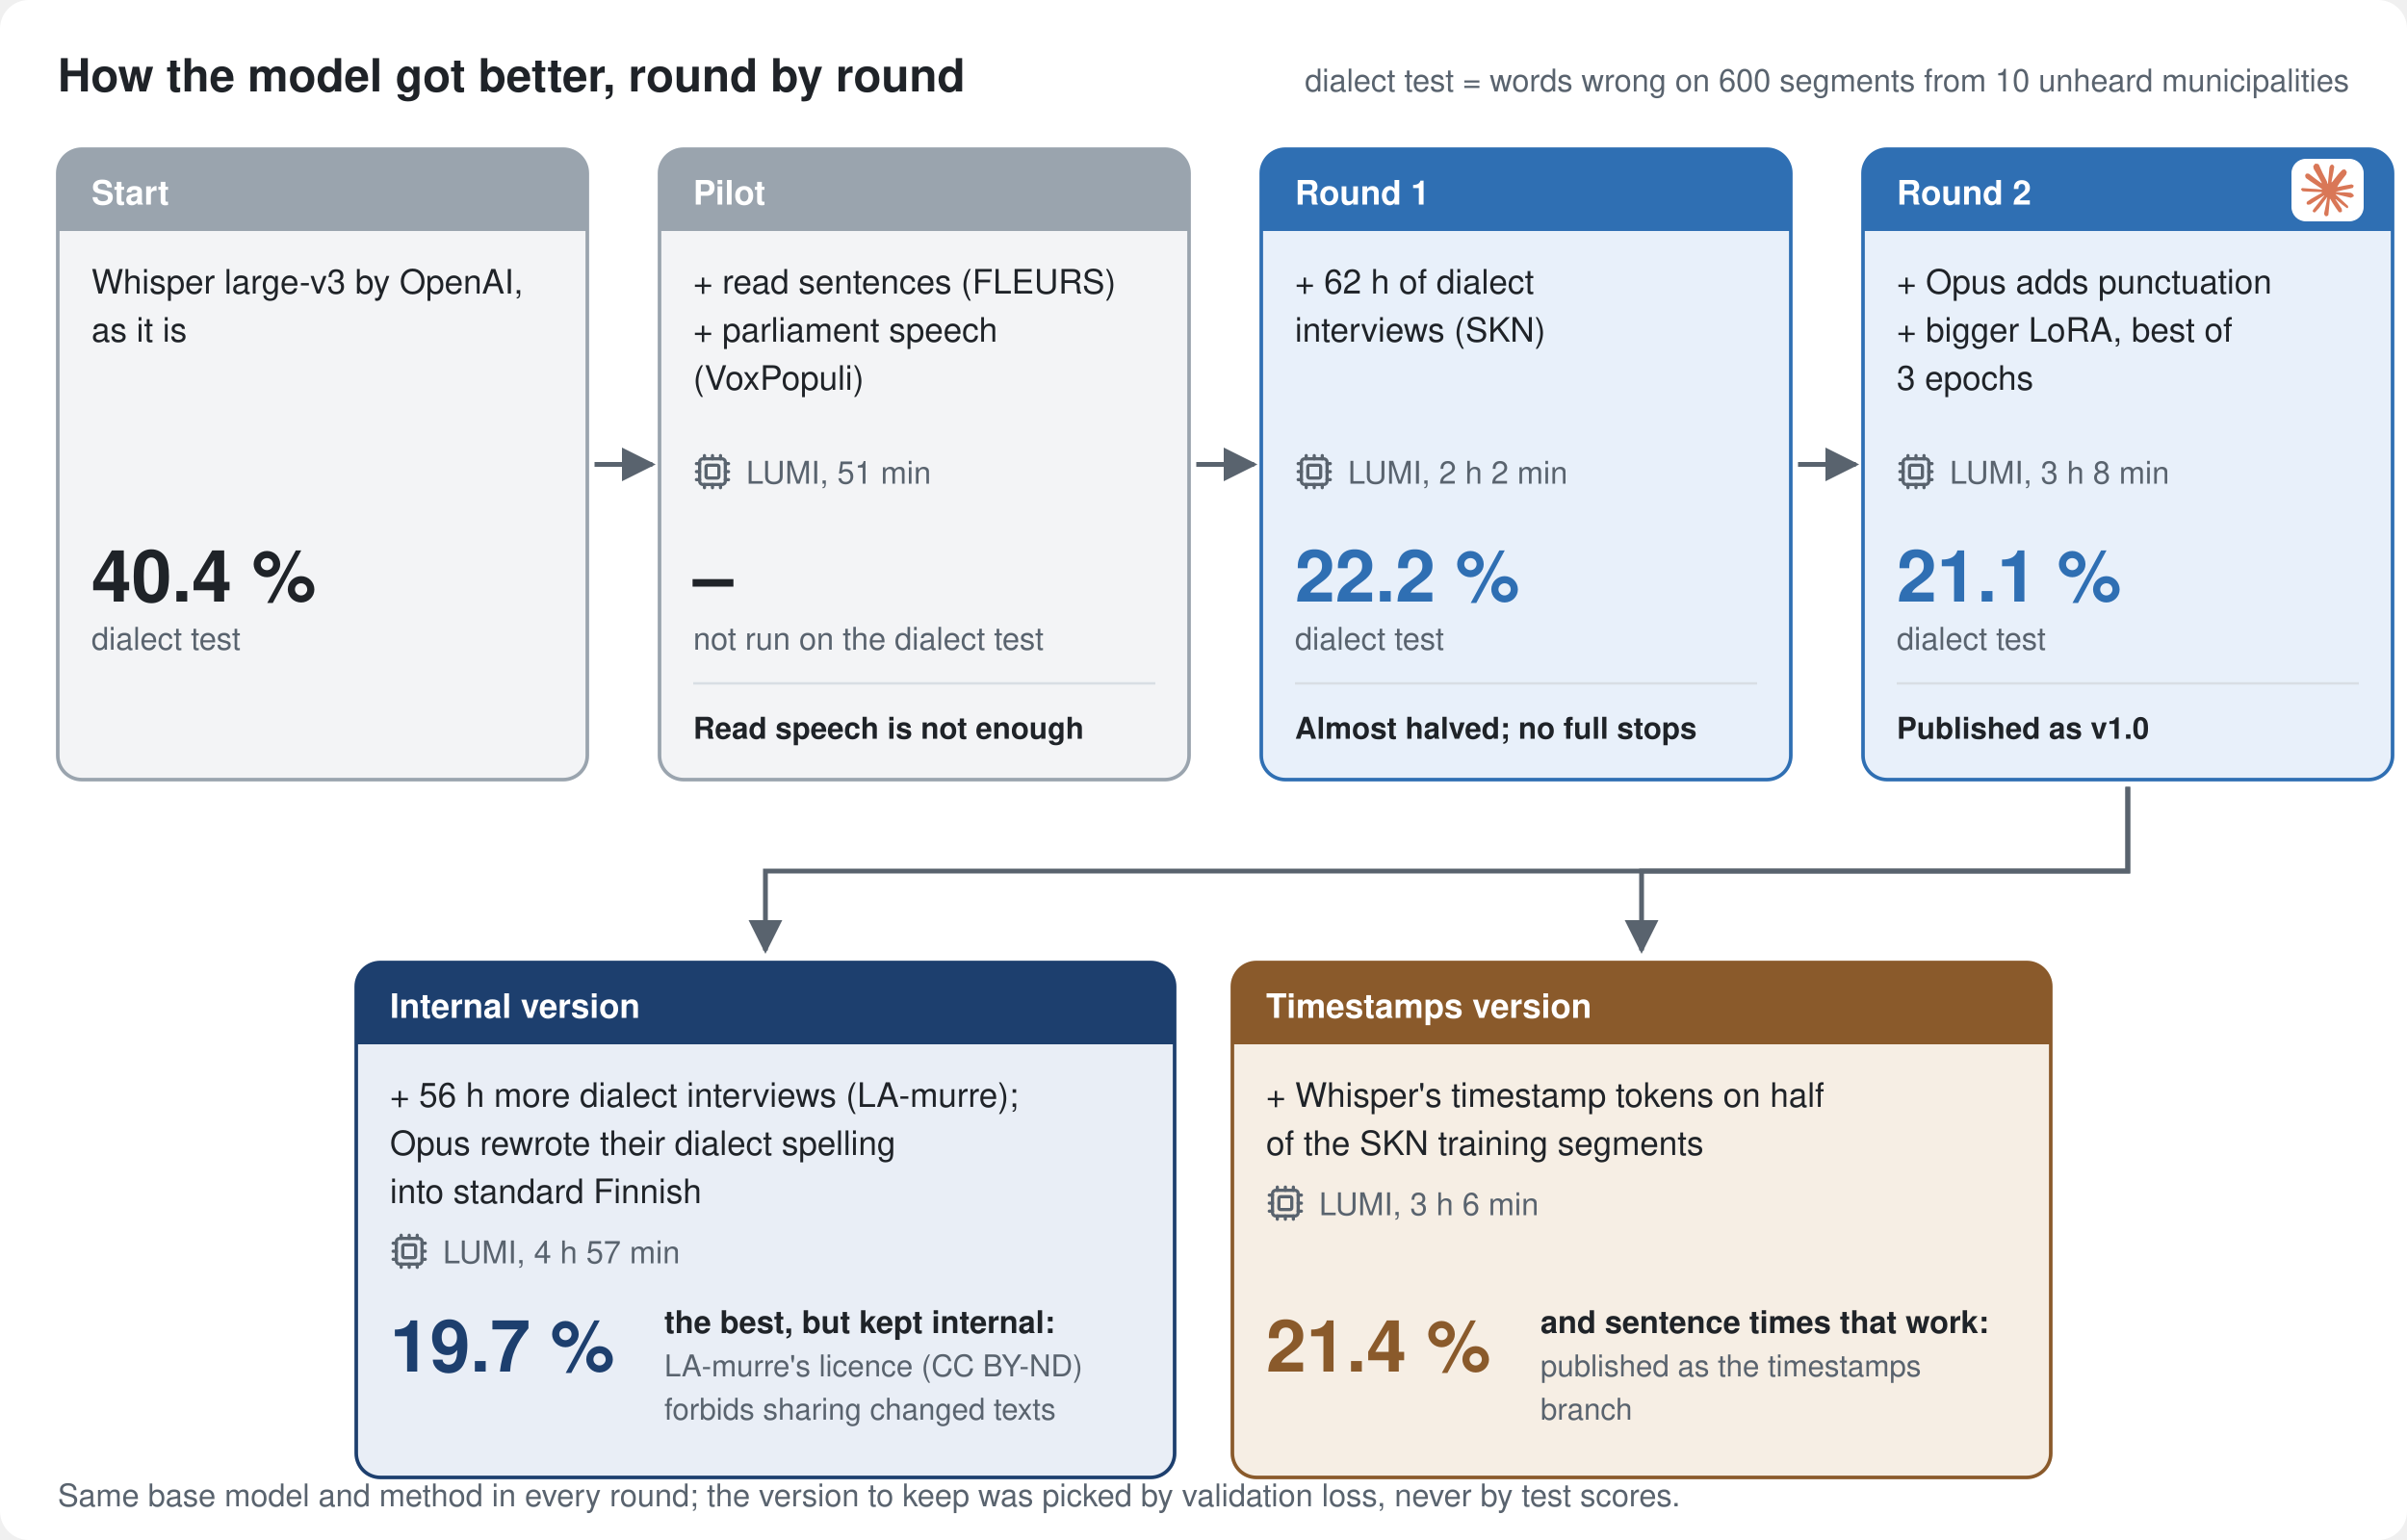
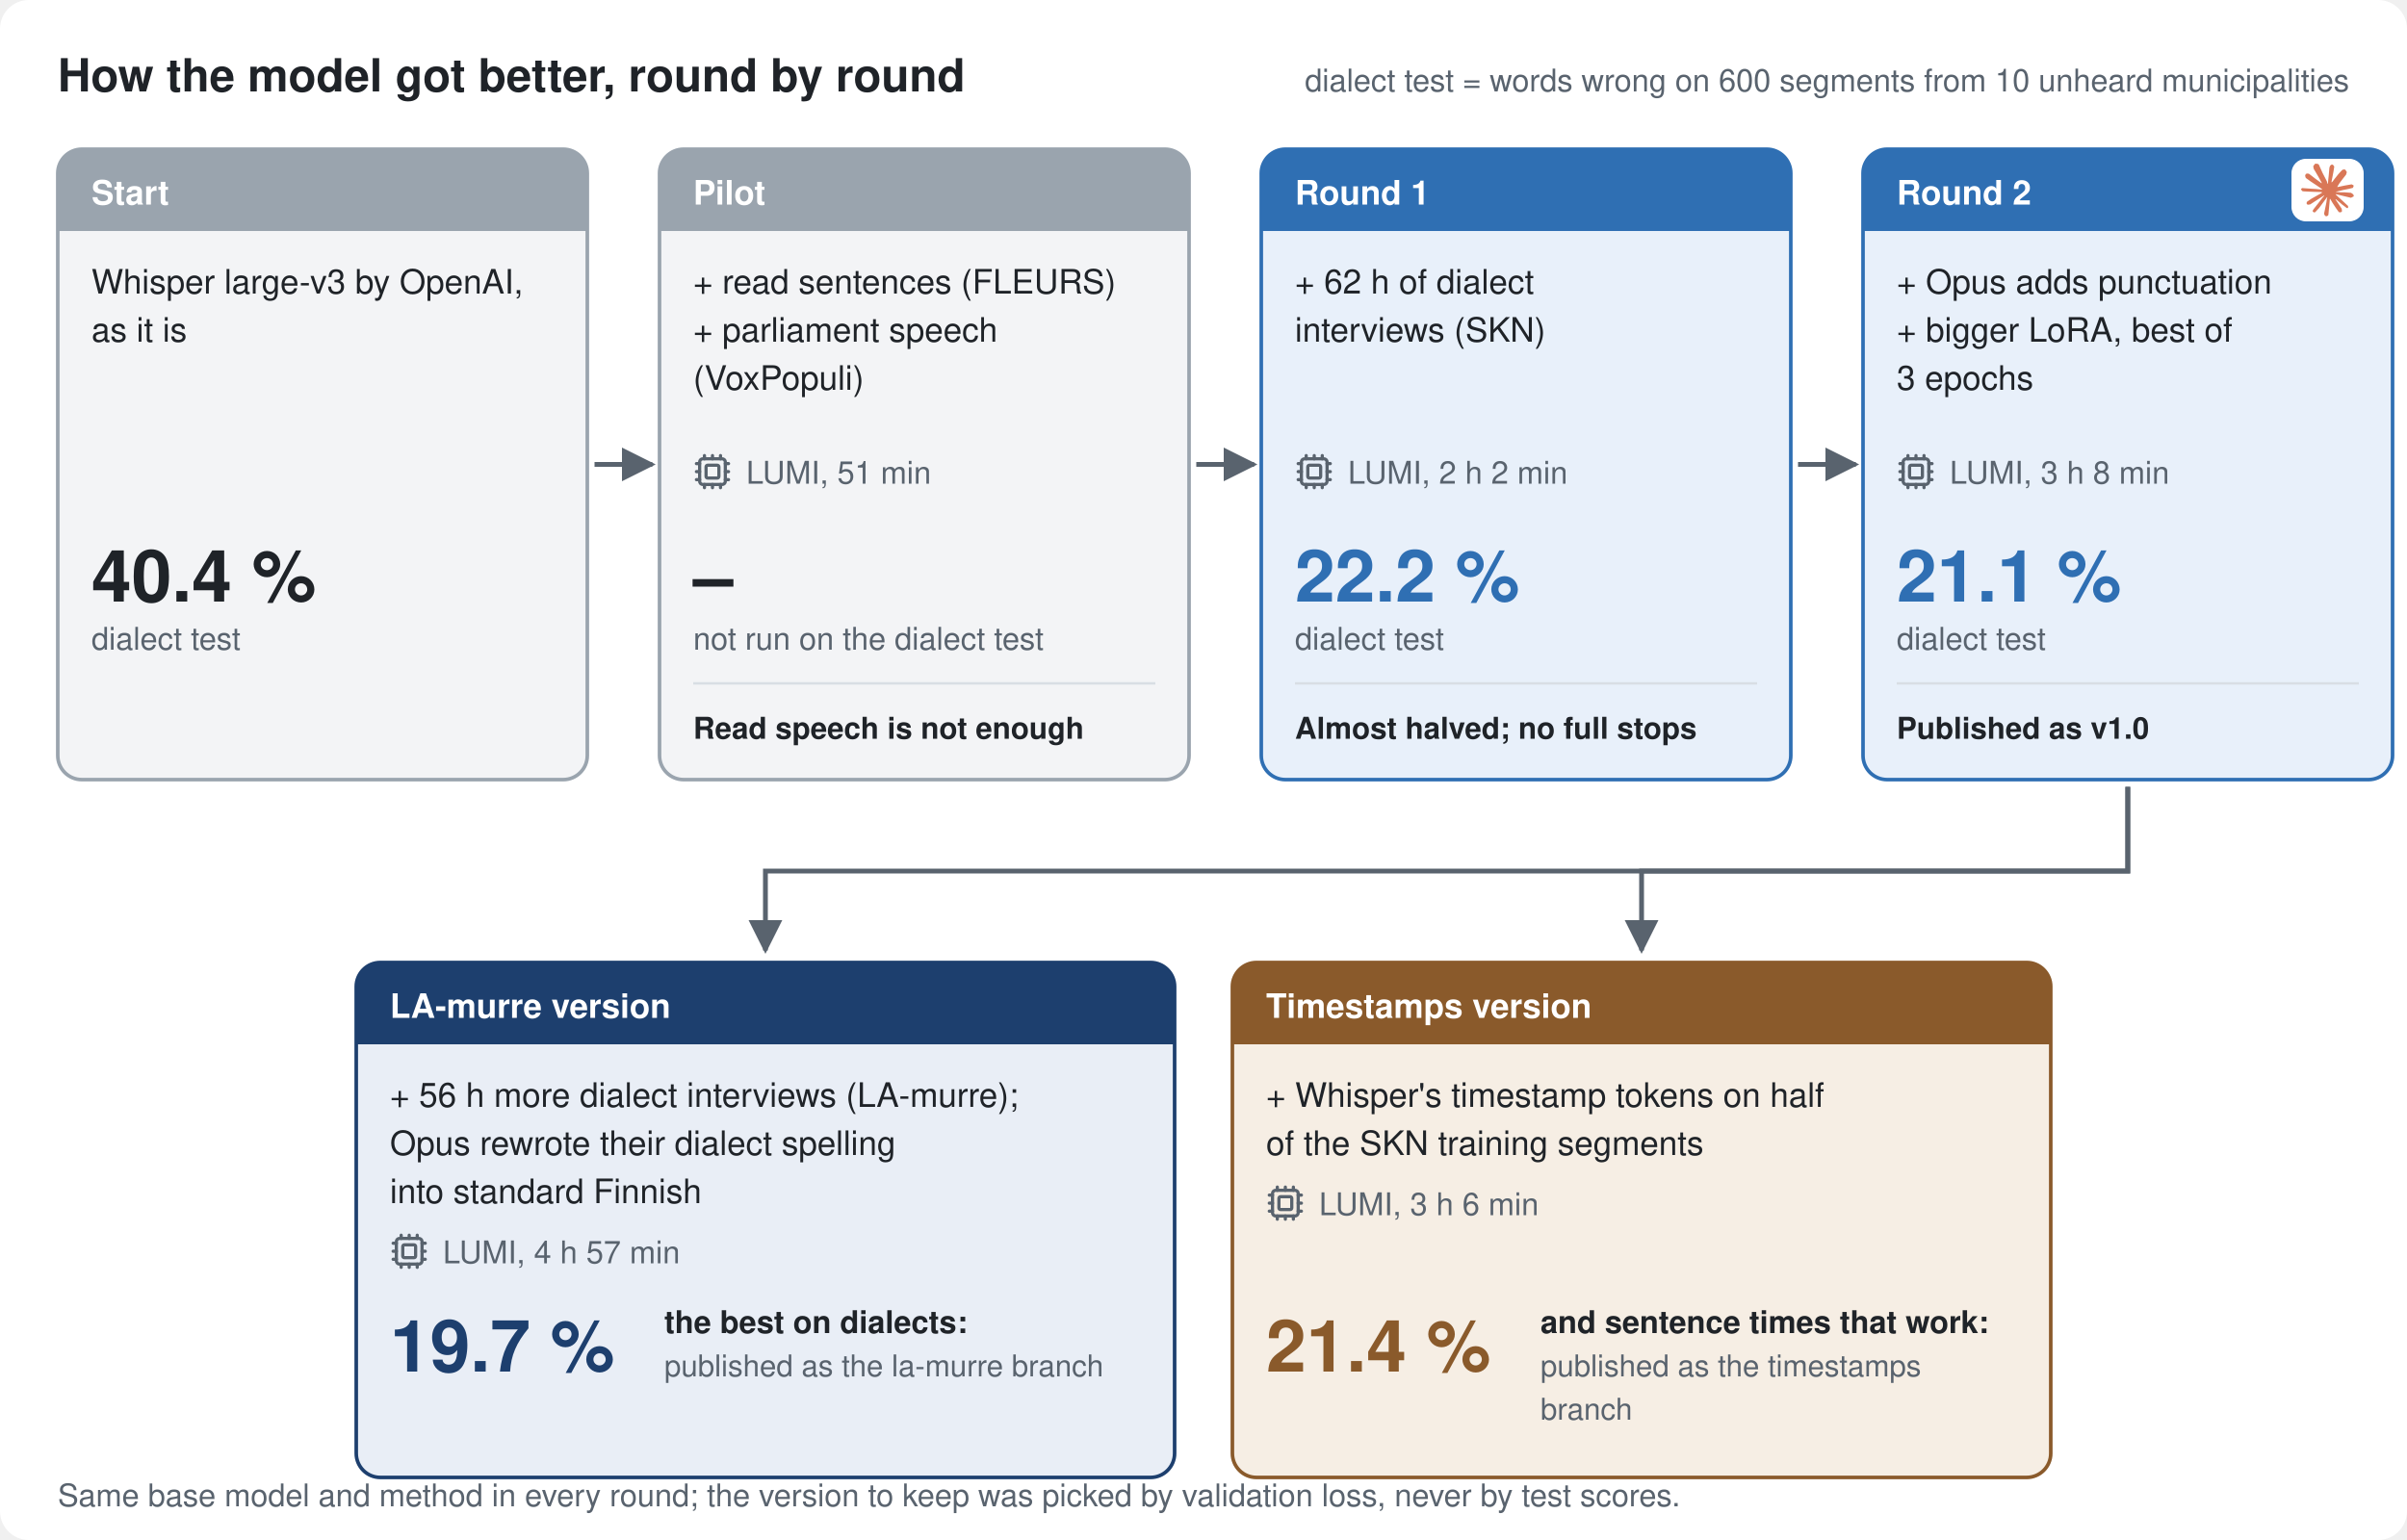
- <svg xmlns="http://www.w3.org/2000/svg" viewBox="0 0 1000 640" width="1000" height="640" font-family="system-ui, -apple-system, Segoe UI, Helvetica, Arial, sans-serif" role="img" aria-label="Training rounds: pilot, round 1 with dialect interviews, round 2 published, an internal version and a timestamps version">
+ <svg xmlns="http://www.w3.org/2000/svg" viewBox="0 0 1000 640" width="1000" height="640" font-family="system-ui, -apple-system, Segoe UI, Helvetica, Arial, sans-serif" role="img" aria-label="Training rounds: pilot, round 1 with dialect interviews, round 2 published, a version with LA-murre and a timestamps version">
  <rect width="1000" height="640" rx="12" fill="#ffffff" />
  <defs>
    <marker id="arrow" viewBox="0 0 10 10" refX="9" refY="5" markerWidth="7" markerHeight="7" orient="auto-start-reverse">
      <path d="M0 0 L10 5 L0 10 z" fill="#59636e" />
    </marker>
  </defs>
  <text x="24.0" y="38.0" font-size="19" font-weight="700" fill="#1f2328" text-anchor="start">How the model got better, round by round</text>
  <text x="976.0" y="38.0" font-size="13" font-weight="400" fill="#59636e" text-anchor="end">dialect test = words wrong on 600 segments from 10 unheard municipalities</text>
  <rect x="24" y="62" width="220" height="262" rx="10" fill="#f3f4f6" stroke="#9aa4ae" stroke-width="1.5" />
  <path d="M24 96 V72 a10 10 0 0 1 10 -10 H234 a10 10 0 0 1 10 10 V96 Z" fill="#9aa4ae" />
  <text x="38.0" y="85.0" font-size="14" font-weight="700" fill="#ffffff" text-anchor="start">Start</text>
  <text x="38.0" y="122.0" font-size="14" font-weight="400" fill="#1f2328" text-anchor="start">Whisper large-v3 by OpenAI,</text>
  <text x="38.0" y="142.0" font-size="14" font-weight="400" fill="#1f2328" text-anchor="start">as it is</text>
  <text x="38.0" y="250.0" font-size="30" font-weight="700" fill="#1f2328" text-anchor="start">40.4 %</text>
  <text x="38.0" y="270.0" font-size="13" font-weight="400" fill="#59636e" text-anchor="start">dialect test</text>
  <line x1="247.0" y1="193.0" x2="271.0" y2="193.0" stroke="#59636e" stroke-width="2" marker-end="url(#arrow)" />
  <rect x="274" y="62" width="220" height="262" rx="10" fill="#f3f4f6" stroke="#9aa4ae" stroke-width="1.5" />
  <path d="M274 96 V72 a10 10 0 0 1 10 -10 H484 a10 10 0 0 1 10 10 V96 Z" fill="#9aa4ae" />
  <text x="288.0" y="85.0" font-size="14" font-weight="700" fill="#ffffff" text-anchor="start">Pilot</text>
  <text x="288.0" y="122.0" font-size="14" font-weight="400" fill="#1f2328" text-anchor="start">+ read sentences (FLEURS)</text>
  <text x="288.0" y="142.0" font-size="14" font-weight="400" fill="#1f2328" text-anchor="start">+ parliament speech</text>
  <text x="288.0" y="162.0" font-size="14" font-weight="400" fill="#1f2328" text-anchor="start">   (VoxPopuli)</text>
  <g transform="translate(288.0 188.0) scale(0.667)" fill="none" stroke="#59636e" stroke-width="2" stroke-linecap="round" stroke-linejoin="round">
    <path d="M12 20v2m0-20v2m5 16v2m0-20v2M2 12h2m-2 5h2M2 7h2m16 5h2m-2 5h2M20 7h2M7 20v2M7 2v2" />
    <rect width="16" height="16" x="4" y="4" rx="2" />
    <rect width="8" height="8" x="8" y="8" rx="1" />
  </g>
  <text x="310.0" y="201.0" font-size="13" font-weight="400" fill="#59636e" text-anchor="start">LUMI, 51 min</text>
  <text x="288.0" y="250.0" font-size="30" font-weight="700" fill="#1f2328" text-anchor="start">–</text>
  <text x="288.0" y="270.0" font-size="13" font-weight="400" fill="#59636e" text-anchor="start">not run on the dialect test</text>
  <line x1="288" y1="284" x2="480" y2="284" stroke="#d8dee4" />
  <text x="288.0" y="307.0" font-size="12.5" font-weight="700" fill="#1f2328" text-anchor="start">Read speech is not enough</text>
  <line x1="497.0" y1="193.0" x2="521.0" y2="193.0" stroke="#59636e" stroke-width="2" marker-end="url(#arrow)" />
  <rect x="524" y="62" width="220" height="262" rx="10" fill="#e8f0fa" stroke="#2f6fb3" stroke-width="1.5" />
  <path d="M524 96 V72 a10 10 0 0 1 10 -10 H734 a10 10 0 0 1 10 10 V96 Z" fill="#2f6fb3" />
  <text x="538.0" y="85.0" font-size="14" font-weight="700" fill="#ffffff" text-anchor="start">Round 1</text>
  <text x="538.0" y="122.0" font-size="14" font-weight="400" fill="#1f2328" text-anchor="start">+ 62 h of dialect</text>
  <text x="538.0" y="142.0" font-size="14" font-weight="400" fill="#1f2328" text-anchor="start">   interviews (SKN)</text>
  <g transform="translate(538.0 188.0) scale(0.667)" fill="none" stroke="#59636e" stroke-width="2" stroke-linecap="round" stroke-linejoin="round">
    <path d="M12 20v2m0-20v2m5 16v2m0-20v2M2 12h2m-2 5h2M2 7h2m16 5h2m-2 5h2M20 7h2M7 20v2M7 2v2" />
    <rect width="16" height="16" x="4" y="4" rx="2" />
    <rect width="8" height="8" x="8" y="8" rx="1" />
  </g>
  <text x="560.0" y="201.0" font-size="13" font-weight="400" fill="#59636e" text-anchor="start">LUMI, 2 h 2 min</text>
  <text x="538.0" y="250.0" font-size="30" font-weight="700" fill="#2f6fb3" text-anchor="start">22.2 %</text>
  <text x="538.0" y="270.0" font-size="13" font-weight="400" fill="#59636e" text-anchor="start">dialect test</text>
  <line x1="538" y1="284" x2="730" y2="284" stroke="#d8dee4" />
  <text x="538.0" y="307.0" font-size="12.5" font-weight="700" fill="#1f2328" text-anchor="start">Almost halved; no full stops</text>
  <line x1="747.0" y1="193.0" x2="771.0" y2="193.0" stroke="#59636e" stroke-width="2" marker-end="url(#arrow)" />
  <rect x="774" y="62" width="220" height="262" rx="10" fill="#e8f0fa" stroke="#2f6fb3" stroke-width="1.5" />
  <path d="M774 96 V72 a10 10 0 0 1 10 -10 H984 a10 10 0 0 1 10 10 V96 Z" fill="#2f6fb3" />
  <text x="788.0" y="85.0" font-size="14" font-weight="700" fill="#ffffff" text-anchor="start">Round 2</text>
  <rect x="952" y="66" width="30" height="26" rx="6" fill="#ffffff" />
  <svg x="956.0" y="68.0" width="21.9" height="22.0" viewBox="0 0 256 257">
    <path fill="#D97757" d="m50.228 170.321 50.357-28.257.843-2.463-.843-1.361h-2.462l-8.426-.518-28.775-.778-24.952-1.037-24.175-1.296-6.092-1.297L0 125.796l.583-3.759 5.12-3.434 7.324.648 16.202 1.101 24.304 1.685 17.629 1.037 26.118 2.722h4.148l.583-1.685-1.426-1.037-1.101-1.037-25.147-17.045-27.22-18.017-14.258-10.37-7.713-5.25-3.888-4.925-1.685-10.758 7-7.713 9.397.649 2.398.648 9.527 7.323 20.35 15.75L94.817 91.9l3.889 3.24 1.555-1.102.195-.777-1.75-2.917-14.453-26.118-15.425-26.572-6.87-11.018-1.814-6.61c-.648-2.723-1.102-4.991-1.102-7.778l7.972-10.823L71.42 0 82.05 1.426l4.472 3.888 6.61 15.101 10.694 23.786 16.591 32.34 4.861 9.592 2.592 8.879.973 2.722h1.685v-1.556l1.36-18.211 2.528-22.36 2.463-28.776.843-8.1 4.018-9.722 7.971-5.25 6.222 2.981 5.12 7.324-.713 4.73-3.046 19.768-5.962 30.98-3.889 20.739h2.268l2.593-2.593 10.499-13.934 17.628-22.036 7.778-8.749 9.073-9.657 5.833-4.601h11.018l8.1 12.055-3.628 12.443-11.342 14.388-9.398 12.184-13.48 18.147-8.426 14.518.778 1.166 2.01-.194 30.46-6.481 16.462-2.982 19.637-3.37 8.88 4.148.971 4.213-3.5 8.62-20.998 5.184-24.628 4.926-36.682 8.685-.454.324.519.648 16.526 1.555 7.065.389h17.304l32.21 2.398 8.426 5.574 5.055 6.805-.843 5.184-12.962 6.611-17.498-4.148-40.83-9.721-14-3.5h-1.944v1.167l11.666 11.406 21.387 19.314 26.767 24.887 1.36 6.157-3.434 4.86-3.63-.518-23.526-17.693-9.073-7.972-20.545-17.304h-1.36v1.814l4.73 6.935 25.017 37.59 1.296 11.536-1.814 3.76-6.481 2.268-7.13-1.297-14.647-20.544-15.1-23.138-12.185-20.739-1.49.843-7.194 77.448-3.37 3.953-7.778 2.981-6.48-4.925-3.436-7.972 3.435-15.749 4.148-20.544 3.37-16.333 3.046-20.285 1.815-6.74-.13-.454-1.49.194-15.295 20.999-23.267 31.433-18.406 19.702-4.407 1.75-7.648-3.954.713-7.064 4.277-6.286 25.47-32.405 15.36-20.092 9.917-11.6-.065-1.686h-.583L44.07 198.125l-12.055 1.555-5.185-4.86.648-7.972 2.463-2.593 20.35-13.999-.064.065Z" />
  </svg>
  <text x="788.0" y="122.0" font-size="14" font-weight="400" fill="#1f2328" text-anchor="start">+ Opus adds punctuation</text>
  <text x="788.0" y="142.0" font-size="14" font-weight="400" fill="#1f2328" text-anchor="start">+ bigger LoRA, best of</text>
  <text x="788.0" y="162.0" font-size="14" font-weight="400" fill="#1f2328" text-anchor="start">   3 epochs</text>
  <g transform="translate(788.0 188.0) scale(0.667)" fill="none" stroke="#59636e" stroke-width="2" stroke-linecap="round" stroke-linejoin="round">
    <path d="M12 20v2m0-20v2m5 16v2m0-20v2M2 12h2m-2 5h2M2 7h2m16 5h2m-2 5h2M20 7h2M7 20v2M7 2v2" />
    <rect width="16" height="16" x="4" y="4" rx="2" />
    <rect width="8" height="8" x="8" y="8" rx="1" />
  </g>
  <text x="810.0" y="201.0" font-size="13" font-weight="400" fill="#59636e" text-anchor="start">LUMI, 3 h 8 min</text>
  <text x="788.0" y="250.0" font-size="30" font-weight="700" fill="#2f6fb3" text-anchor="start">21.1 %</text>
  <text x="788.0" y="270.0" font-size="13" font-weight="400" fill="#59636e" text-anchor="start">dialect test</text>
  <line x1="788" y1="284" x2="980" y2="284" stroke="#d8dee4" />
  <text x="788.0" y="307.0" font-size="12.5" font-weight="700" fill="#1f2328" text-anchor="start">Published as v1.0</text>
  <rect x="148.0" y="400" width="340" height="214" rx="10" fill="#e9eef6" stroke="#1d3f6e" stroke-width="1.5" />
  <path d="M148.0 434 V410 a10 10 0 0 1 10 -10 H478.0 a10 10 0 0 1 10 10 V434 Z" fill="#1d3f6e" />
-   <text x="162.0" y="423.0" font-size="14" font-weight="700" fill="#ffffff" text-anchor="start">Internal version</text>
+   <text x="162.0" y="423.0" font-size="14" font-weight="700" fill="#ffffff" text-anchor="start">LA-murre version</text>
  <text x="162.0" y="460.0" font-size="14" font-weight="400" fill="#1f2328" text-anchor="start">+ 56 h more dialect interviews (LA-murre);</text>
  <text x="162.0" y="480.0" font-size="14" font-weight="400" fill="#1f2328" text-anchor="start">Opus rewrote their dialect spelling</text>
  <text x="162.0" y="500.0" font-size="14" font-weight="400" fill="#1f2328" text-anchor="start">into standard Finnish</text>
  <g transform="translate(162.0 512.0) scale(0.667)" fill="none" stroke="#59636e" stroke-width="2" stroke-linecap="round" stroke-linejoin="round">
    <path d="M12 20v2m0-20v2m5 16v2m0-20v2M2 12h2m-2 5h2M2 7h2m16 5h2m-2 5h2M20 7h2M7 20v2M7 2v2" />
    <rect width="16" height="16" x="4" y="4" rx="2" />
    <rect width="8" height="8" x="8" y="8" rx="1" />
  </g>
  <text x="184.0" y="525.0" font-size="13" font-weight="400" fill="#59636e" text-anchor="start">LUMI, 4 h 57 min</text>
  <text x="162.0" y="570.0" font-size="30" font-weight="700" fill="#1d3f6e" text-anchor="start">19.7 %</text>
-   <text x="276.0" y="554.0" font-size="13" font-weight="700" fill="#1f2328" text-anchor="start">the best, but kept internal:</text>
-   <text x="276.0" y="572.0" font-size="12.5" font-weight="400" fill="#59636e" text-anchor="start">LA-murre's licence (CC BY-ND)</text>
-   <text x="276.0" y="590.0" font-size="12.5" font-weight="400" fill="#59636e" text-anchor="start">forbids sharing changed texts</text>
+   <text x="276.0" y="554.0" font-size="13" font-weight="700" fill="#1f2328" text-anchor="start">the best on dialects:</text>
+   <text x="276.0" y="572.0" font-size="12.5" font-weight="400" fill="#59636e" text-anchor="start">published as the la-murre branch</text>
  <path d="M884.0 327 V362.0 H318.0 V395" fill="none" stroke="#59636e" stroke-width="2" marker-end="url(#arrow)" />
  <rect x="512.0" y="400" width="340" height="214" rx="10" fill="#f6eee4" stroke="#8a5a2b" stroke-width="1.5" />
  <path d="M512.0 434 V410 a10 10 0 0 1 10 -10 H842.0 a10 10 0 0 1 10 10 V434 Z" fill="#8a5a2b" />
  <text x="526.0" y="423.0" font-size="14" font-weight="700" fill="#ffffff" text-anchor="start">Timestamps version</text>
  <text x="526.0" y="460.0" font-size="14" font-weight="400" fill="#1f2328" text-anchor="start">+ Whisper's timestamp tokens on half</text>
  <text x="526.0" y="480.0" font-size="14" font-weight="400" fill="#1f2328" text-anchor="start">of the SKN training segments</text>
  <g transform="translate(526.0 492.0) scale(0.667)" fill="none" stroke="#59636e" stroke-width="2" stroke-linecap="round" stroke-linejoin="round">
    <path d="M12 20v2m0-20v2m5 16v2m0-20v2M2 12h2m-2 5h2M2 7h2m16 5h2m-2 5h2M20 7h2M7 20v2M7 2v2" />
    <rect width="16" height="16" x="4" y="4" rx="2" />
    <rect width="8" height="8" x="8" y="8" rx="1" />
  </g>
  <text x="548.0" y="505.0" font-size="13" font-weight="400" fill="#59636e" text-anchor="start">LUMI, 3 h 6 min</text>
  <text x="526.0" y="570.0" font-size="30" font-weight="700" fill="#8a5a2b" text-anchor="start">21.4 %</text>
  <text x="640.0" y="554.0" font-size="13" font-weight="700" fill="#1f2328" text-anchor="start">and sentence times that work:</text>
  <text x="640.0" y="572.0" font-size="12.5" font-weight="400" fill="#59636e" text-anchor="start">published as the timestamps</text>
  <text x="640.0" y="590.0" font-size="12.5" font-weight="400" fill="#59636e" text-anchor="start">branch</text>
  <path d="M884.0 327 V362.0 H682.0 V395" fill="none" stroke="#59636e" stroke-width="2" marker-end="url(#arrow)" />
  <text x="24.0" y="626.0" font-size="13" font-weight="400" fill="#59636e" text-anchor="start">Same base model and method in every round; the version to keep was picked by validation loss, never by test scores.</text>
</svg>
